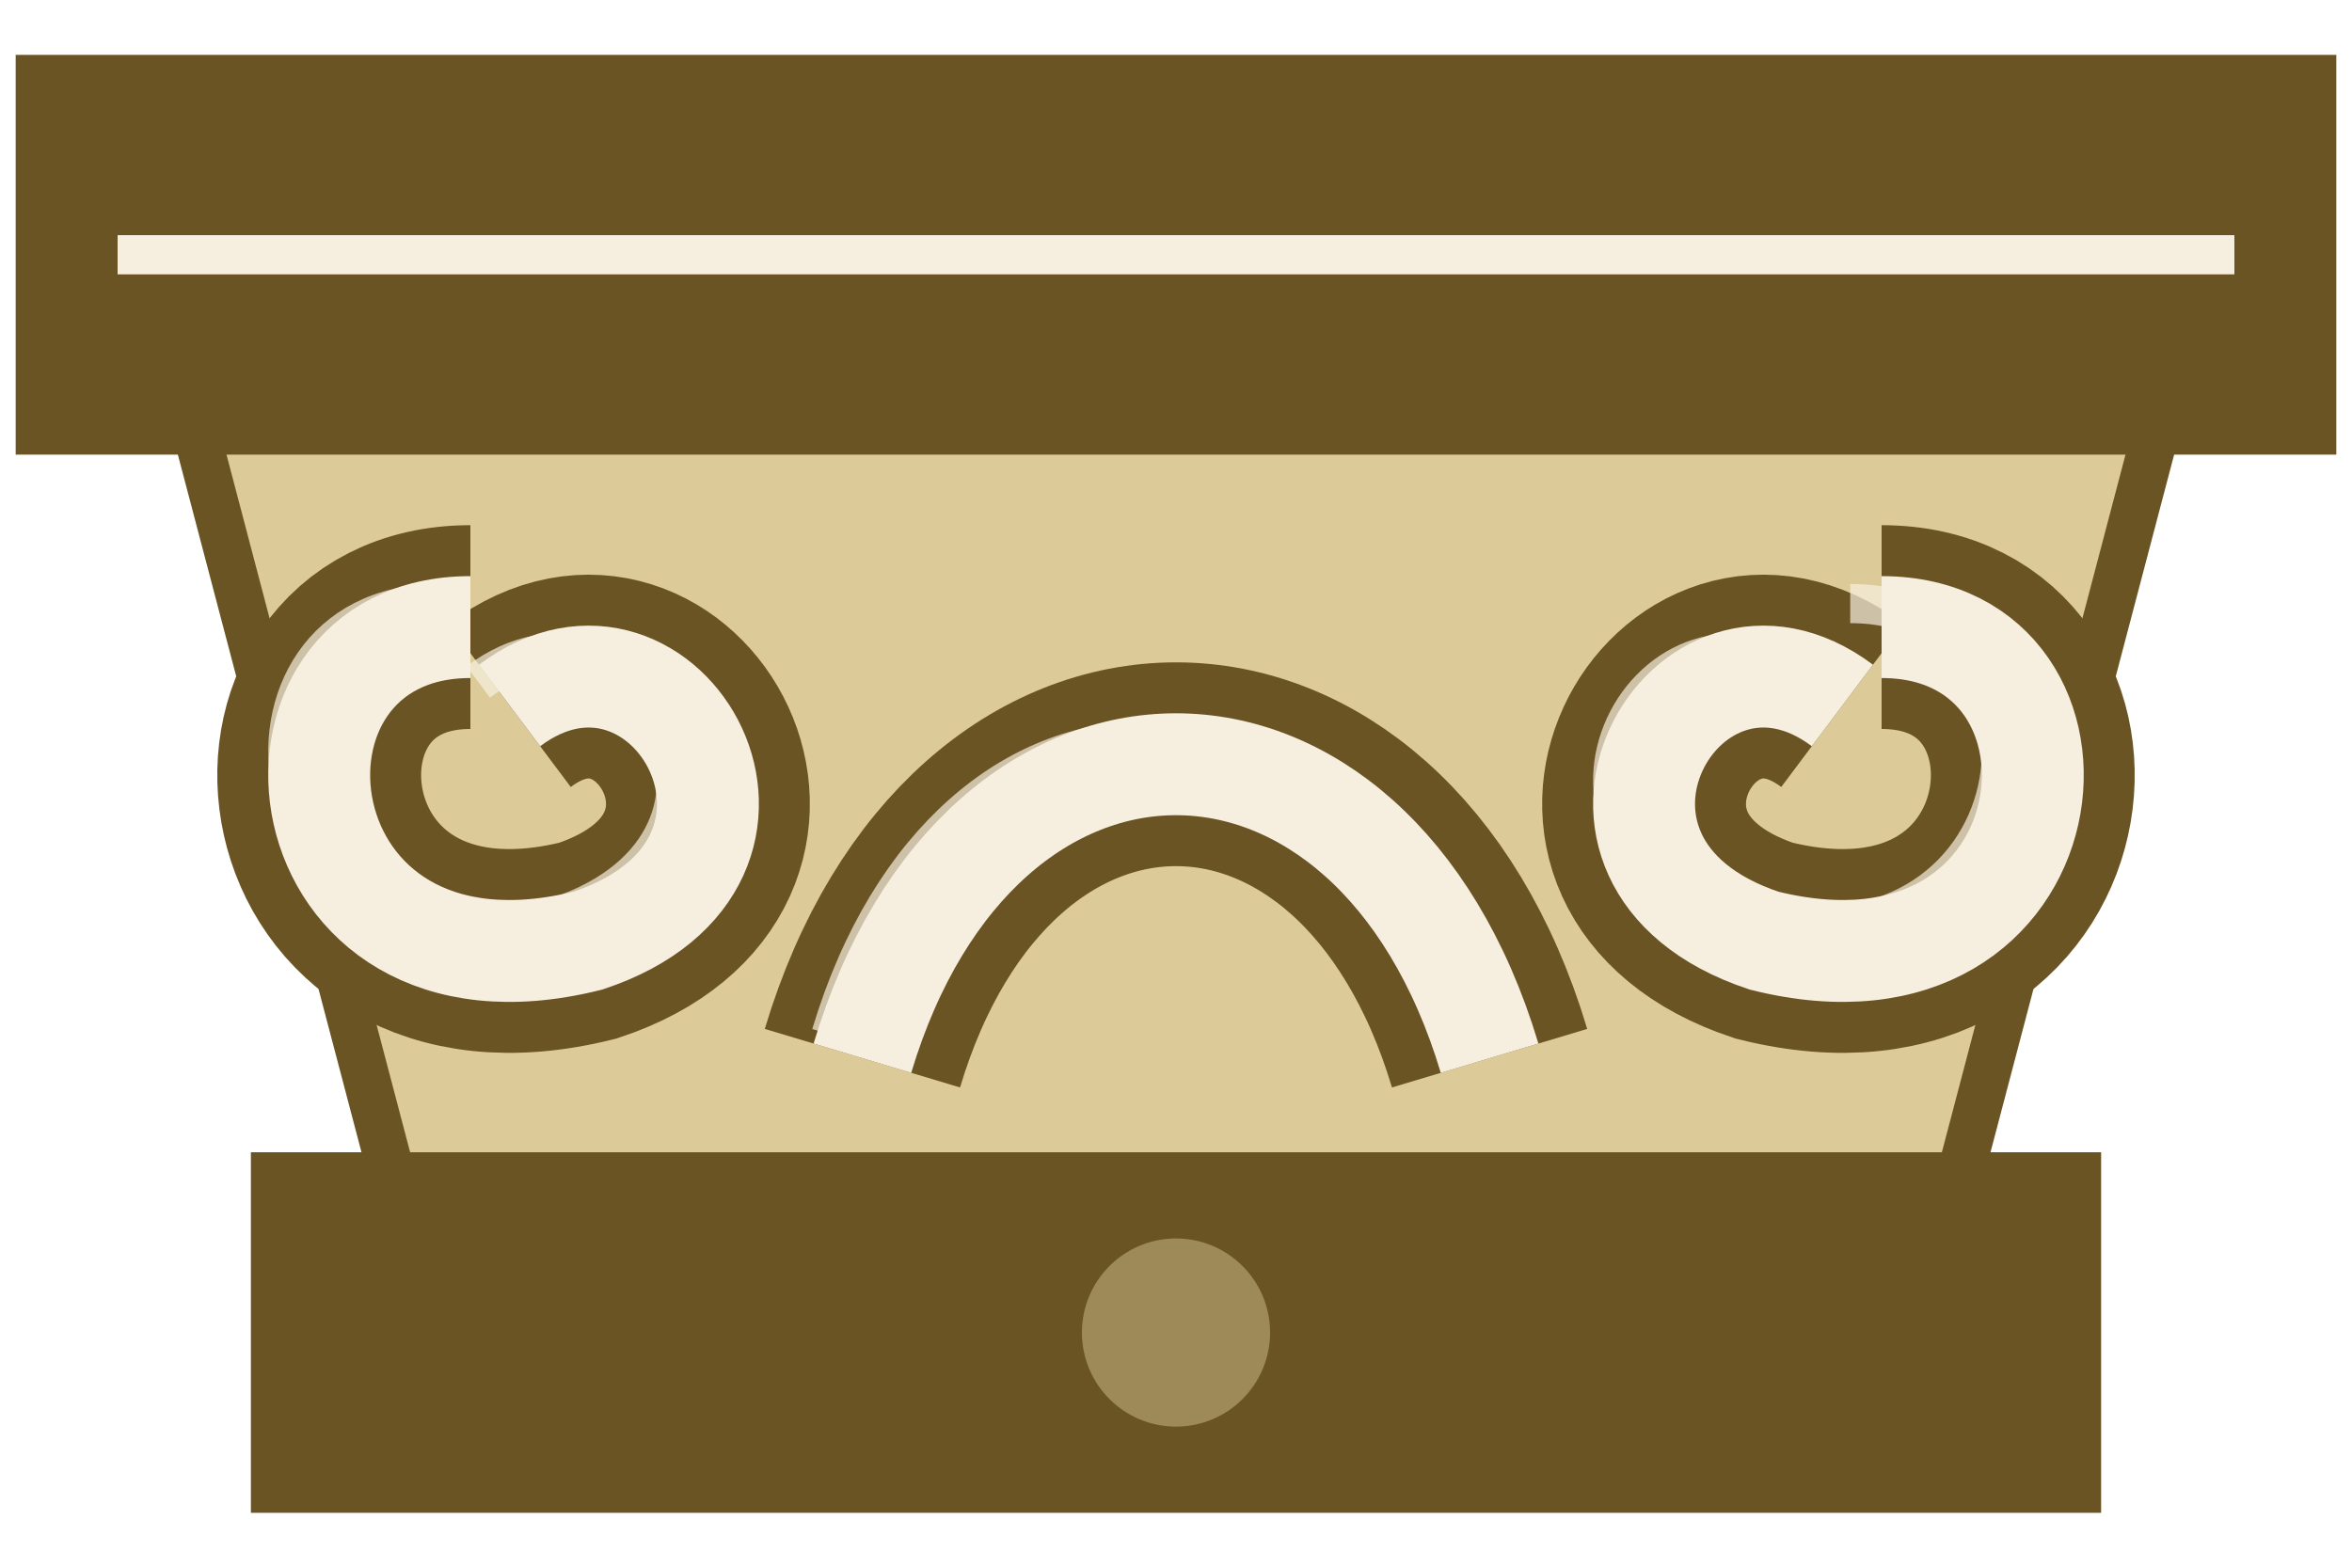
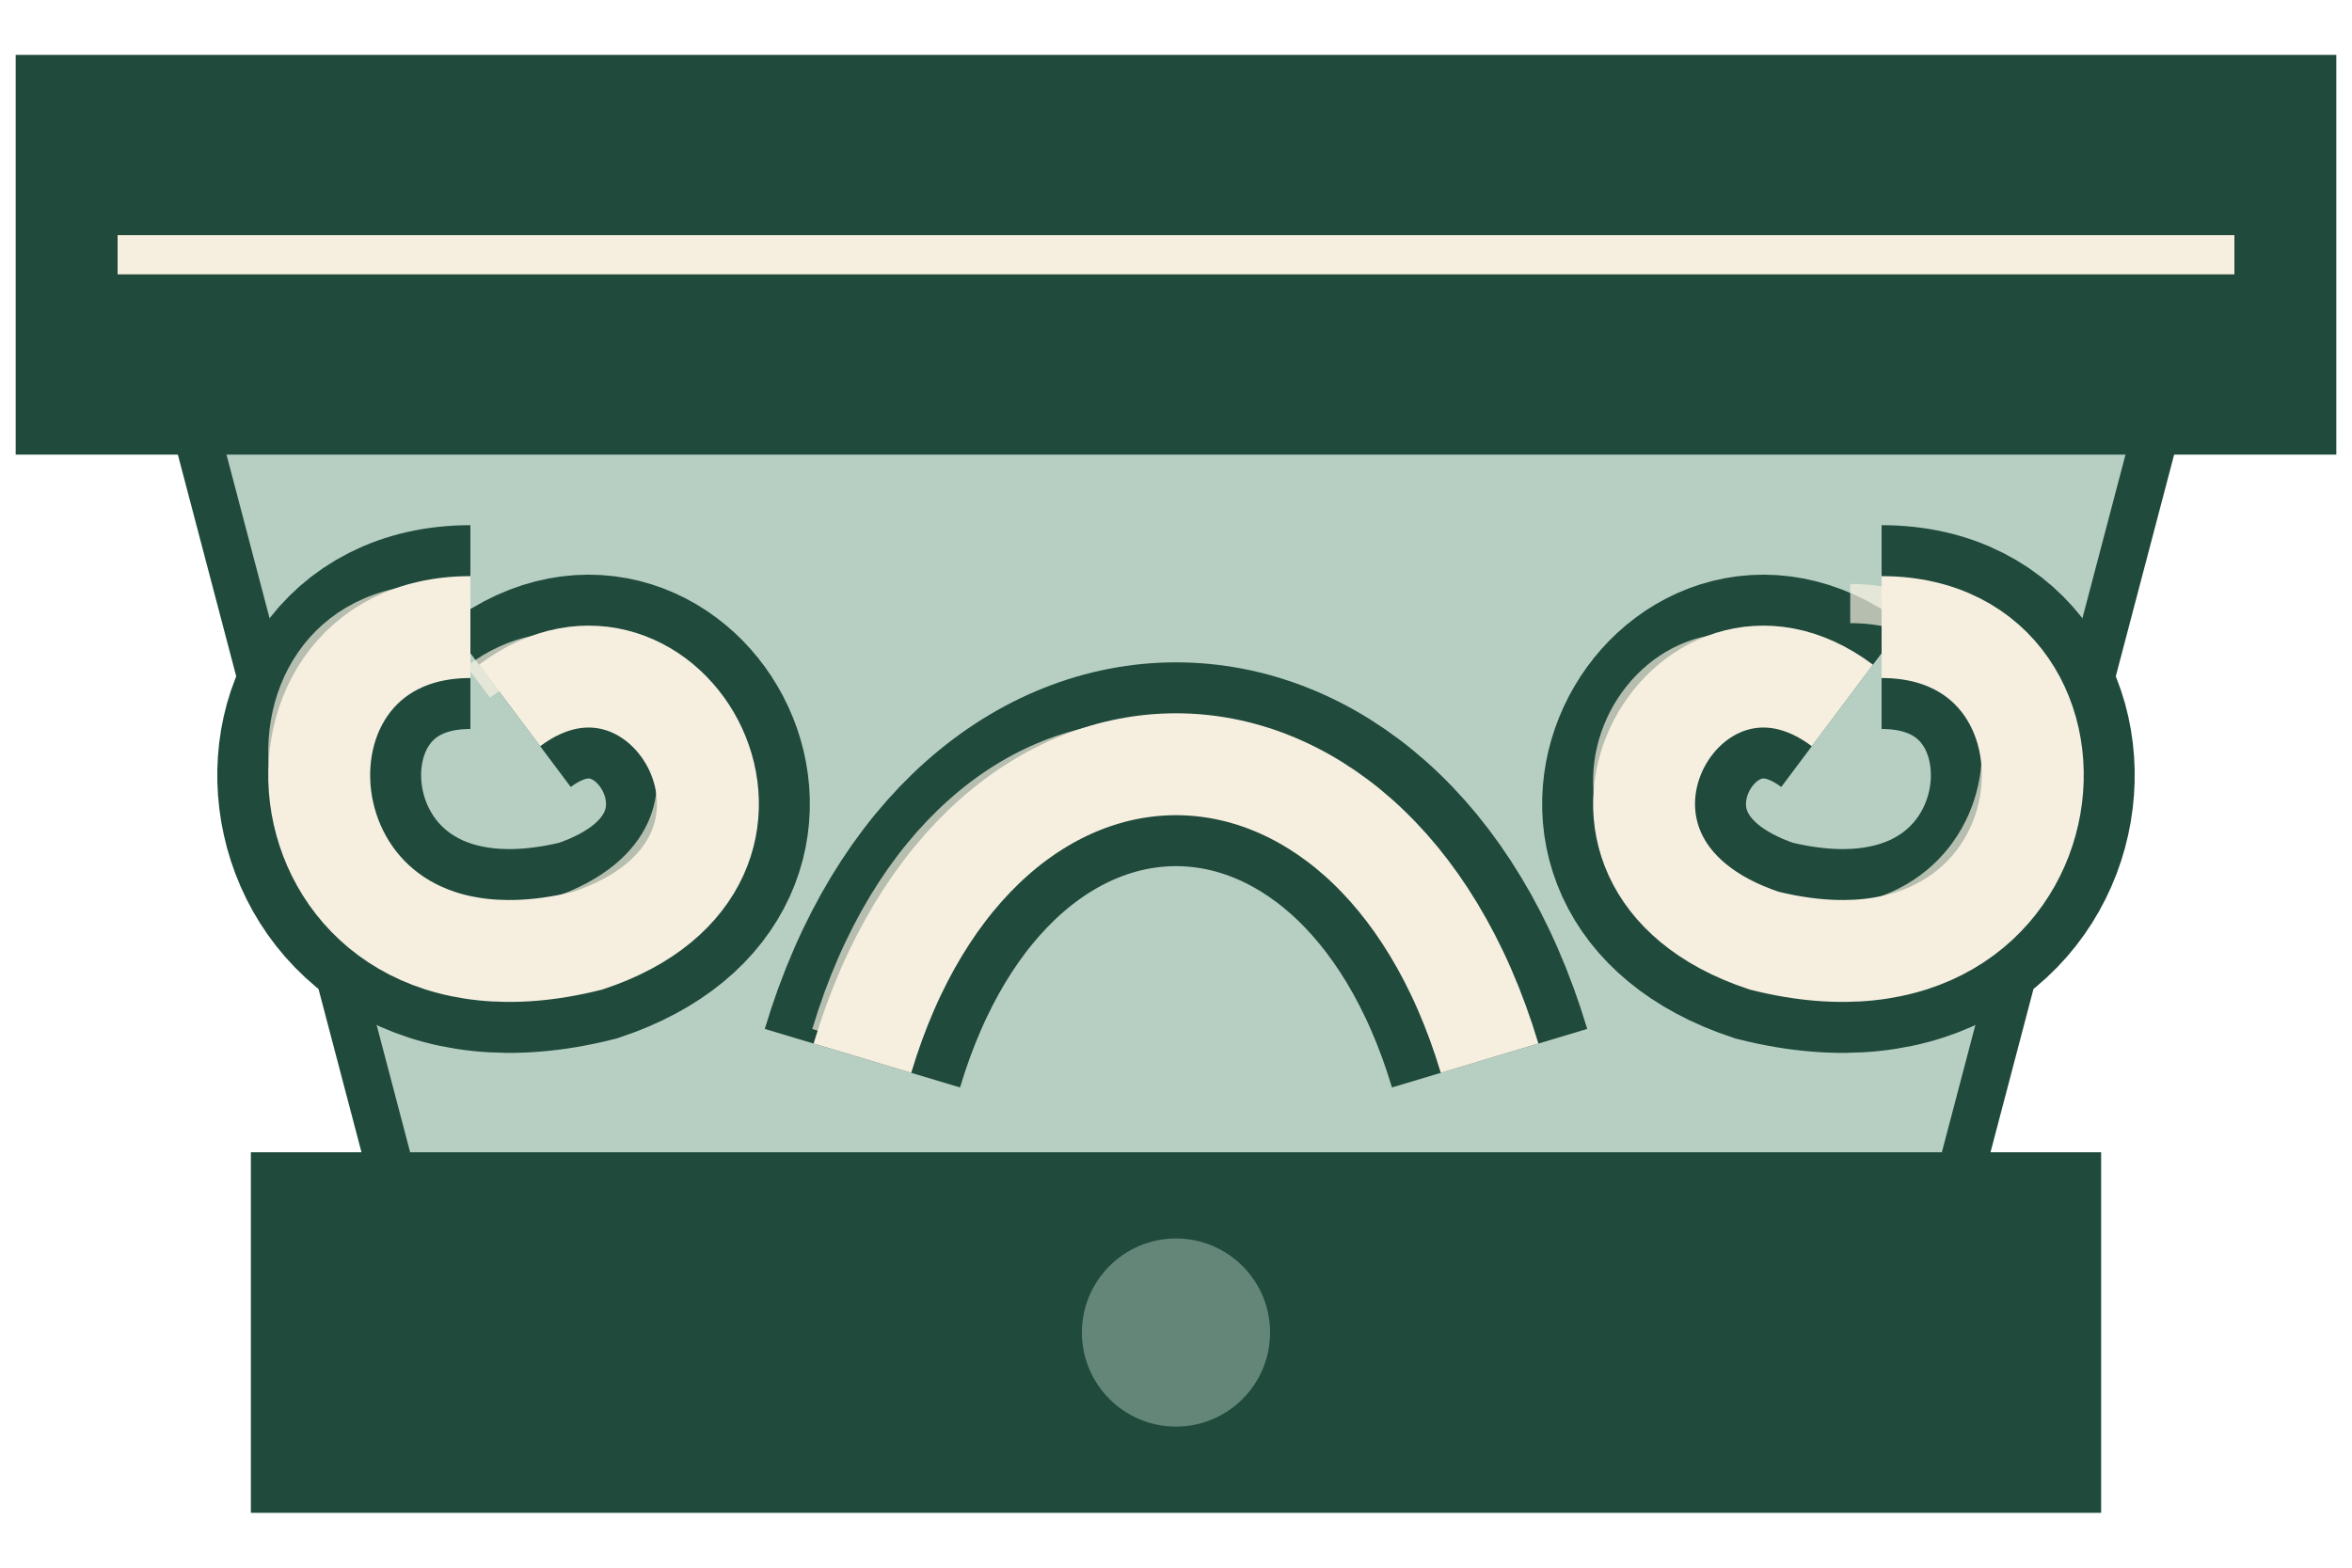
<svg xmlns="http://www.w3.org/2000/svg" viewBox="0 0 60 40">
-   <rect x="1" y="2" width="58" height="9" fill="#6b5424" stroke="#6b5424" stroke-width="1.2" />
+   <rect x="1" y="2" width="58" height="9" fill="#1f4a3c" stroke="#1f4a3c" stroke-width="1.2" />
  <path d="M3 6.5H57" stroke="#f6efe0" stroke-width="1" />
-   <path d="M5 11H55L50 30H10Z" fill="#dccb98" stroke="#6b5424" stroke-width="1.2" />
-   <path d="M12 16C6 16 7 26 15 24C21 22 17 15 13 18" fill="none" stroke="#6b5424" stroke-width="5.2" stroke-linecap="butt" />
+   <path d="M5 11H55L50 30H10Z" fill="#b7cfc3" stroke="#1f4a3c" stroke-width="1.2" />
+   <path d="M12 16C6 16 7 26 15 24C21 22 17 15 13 18" fill="none" stroke="#1f4a3c" stroke-width="5.2" stroke-linecap="butt" />
  <path d="M12 16C6 16 7 26 15 24C21 22 17 15 13 18" fill="none" stroke="#f6efe0" stroke-width="2.6" stroke-linecap="butt" />
  <path d="M12 16C6 16 7 26 15 24C21 22 17 15 13 18" fill="none" stroke="#f6efe0" stroke-width="1" stroke-linecap="butt" opacity=".7" transform="translate(-.8 -.6)" />
-   <path d="M48 16C54 16 53 26 45 24C39 22 43 15 47 18" fill="none" stroke="#6b5424" stroke-width="5.2" stroke-linecap="butt" />
+   <path d="M48 16C54 16 53 26 45 24C39 22 43 15 47 18" fill="none" stroke="#1f4a3c" stroke-width="5.2" stroke-linecap="butt" />
  <path d="M48 16C54 16 53 26 45 24C39 22 43 15 47 18" fill="none" stroke="#f6efe0" stroke-width="2.6" stroke-linecap="butt" />
  <path d="M48 16C54 16 53 26 45 24C39 22 43 15 47 18" fill="none" stroke="#f6efe0" stroke-width="1" stroke-linecap="butt" opacity=".7" transform="translate(-.8 -.6)" />
-   <path d="M22 27C25 17 35 17 38 27" fill="none" stroke="#6b5424" stroke-width="5.2" stroke-linecap="butt" />
+   <path d="M22 27C25 17 35 17 38 27" fill="none" stroke="#1f4a3c" stroke-width="5.2" stroke-linecap="butt" />
  <path d="M22 27C25 17 35 17 38 27" fill="none" stroke="#f6efe0" stroke-width="2.6" stroke-linecap="butt" />
  <path d="M22 27C25 17 35 17 38 27" fill="none" stroke="#f6efe0" stroke-width="1" stroke-linecap="butt" opacity=".7" transform="translate(-.8 -.6)" />
-   <rect x="7" y="30" width="46" height="8" fill="#6b5424" stroke="#6b5424" stroke-width="1.2" />
-   <circle cx="30" cy="34" r="2.4" fill="#9e8a58" />
+   <rect x="7" y="30" width="46" height="8" fill="#1f4a3c" stroke="#1f4a3c" stroke-width="1.2" />
+   <circle cx="30" cy="34" r="2.4" fill="#638679" />
</svg>
